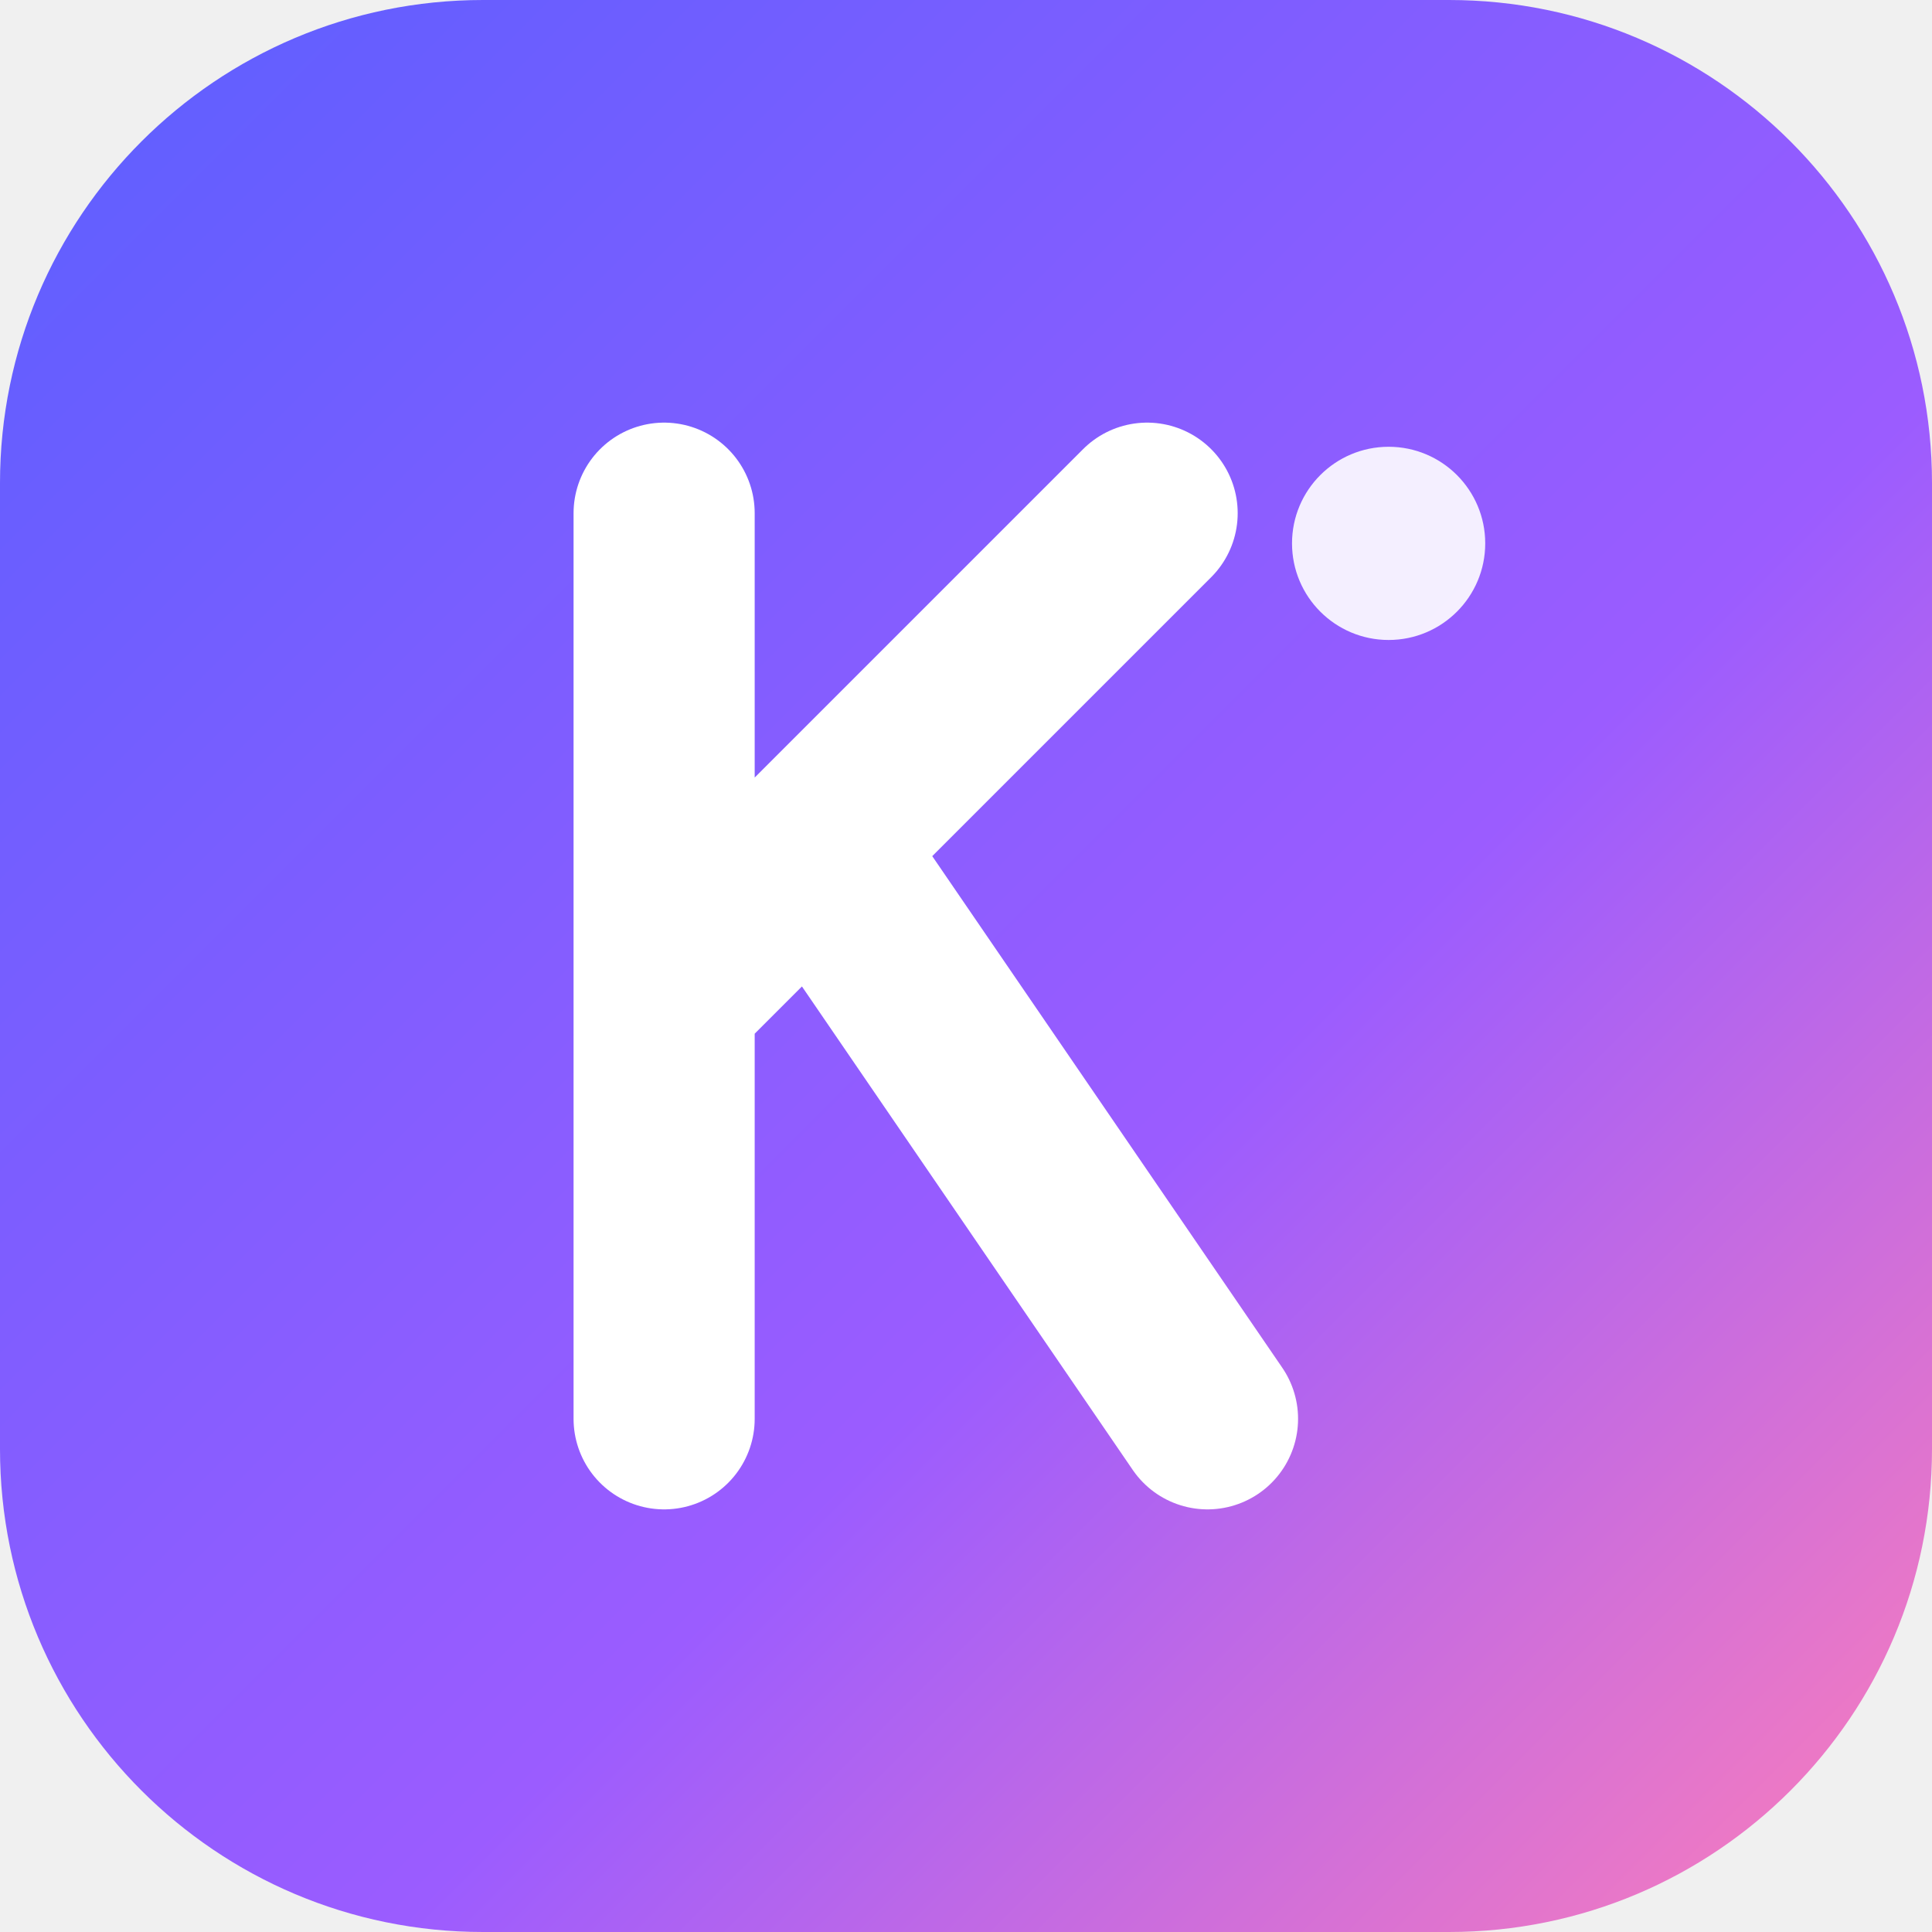
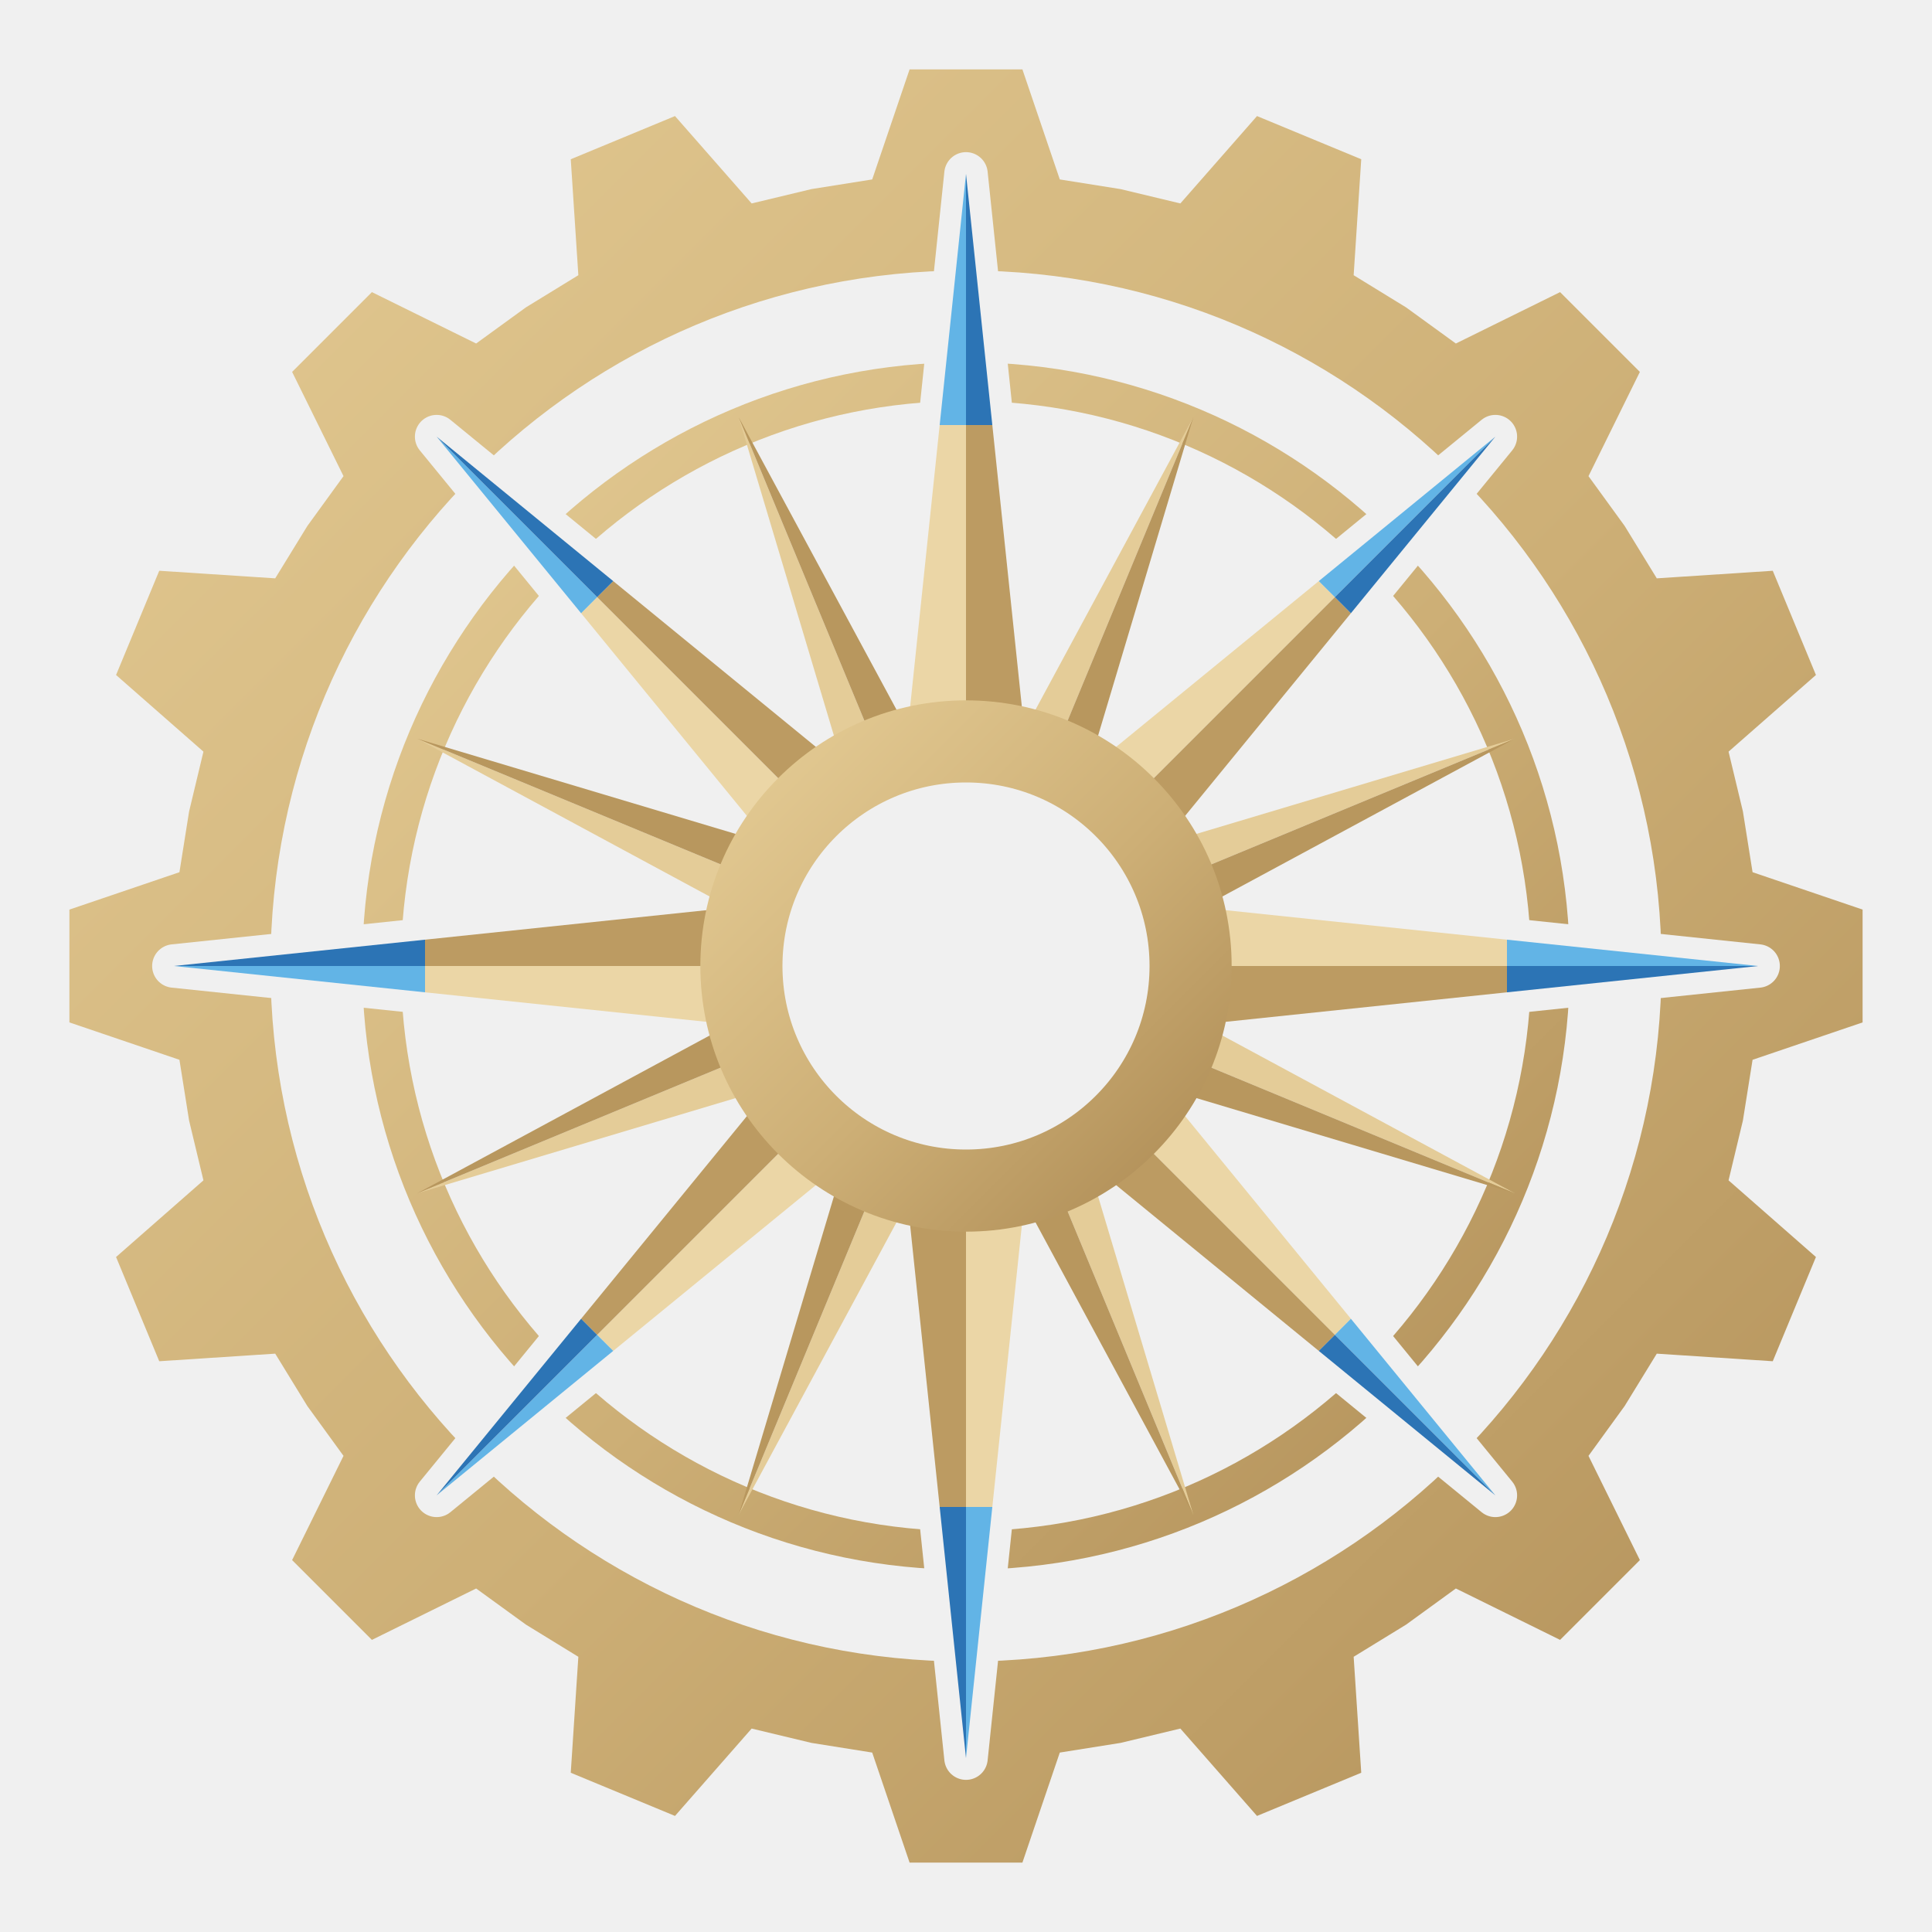
- <svg xmlns="http://www.w3.org/2000/svg" viewBox="0 0 64 64">
+ <svg xmlns="http://www.w3.org/2000/svg" viewBox="0 0 400 400" width="400" height="400">
  <defs>
    <linearGradient id="g" x1="0" y1="0" x2="1" y2="1">
-       <stop offset="0" stop-color="#5B5FFF" />
-       <stop offset="0.6" stop-color="#9B5CFF" />
-       <stop offset="1" stop-color="#FF7FB8" />
+       <stop offset="0" stop-color="#E4CB94" />
+       <stop offset="0.55" stop-color="#CDAF76" />
+       <stop offset="1" stop-color="#B08E57" />
    </linearGradient>
+     <mask id="k" maskUnits="userSpaceOnUse" x="0" y="0" width="400" height="400">
+       <rect width="400" height="400" fill="#fff" />
+       <polygon points="240.00,187.00 364.00,200.00 240.00,213.00" fill="#000" stroke="#000" stroke-width="9" stroke-linejoin="round" />
+       <polygon points="187.00,160.00 200.00,36.00 213.00,160.00" fill="#000" stroke="#000" stroke-width="9" stroke-linejoin="round" />
+       <polygon points="160.00,213.00 36.00,200.00 160.00,187.00" fill="#000" stroke="#000" stroke-width="9" stroke-linejoin="round" />
+       <polygon points="213.00,240.00 200.00,364.00 187.00,240.00" fill="#000" stroke="#000" stroke-width="9" stroke-linejoin="round" />
+       <polygon points="220.15,163.58 309.60,90.40 236.42,179.85" fill="#000" stroke="#000" stroke-width="9" stroke-linejoin="round" />
+       <polygon points="163.58,179.85 90.40,90.40 179.85,163.58" fill="#000" stroke="#000" stroke-width="9" stroke-linejoin="round" />
+       <polygon points="179.85,236.42 90.40,309.60 163.58,220.15" fill="#000" stroke="#000" stroke-width="9" stroke-linejoin="round" />
+       <polygon points="236.42,220.15 309.60,309.60 220.15,236.42" fill="#000" stroke="#000" stroke-width="9" stroke-linejoin="round" />
+     </mask>
  </defs>
-   <rect width="64" height="64" rx="16" fill="url(#g)" />
-   <path d="M22 17 v30 M22 33 l16 -16 M27 28 l13 19" stroke="#fff" stroke-width="6" stroke-linecap="round" stroke-linejoin="round" fill="none" />
-   <circle cx="46" cy="18" r="3.2" fill="#fff" opacity="0.9" />
+   <g mask="url(#k)">
+     <path d="M360.85,231.99 L362.85,219.42 L385.63,211.68 L385.63,188.32 L362.85,180.58 L360.85,168.00 L357.88,155.62 L375.97,139.75 L367.03,118.17 L343.02,119.74 L336.36,108.88 L328.88,98.58 L339.52,77.00 L323.00,60.48 L301.42,71.12 L291.11,63.64 L280.26,56.98 L281.83,32.97 L260.25,24.03 L244.38,42.12 L231.99,39.15 L219.42,37.15 L211.68,14.37 L188.32,14.37 L180.58,37.15 L168.00,39.15 L155.62,42.12 L139.75,24.03 L118.17,32.97 L119.74,56.98 L108.88,63.64 L98.58,71.12 L77.00,60.48 L60.48,77.00 L71.12,98.58 L63.64,108.89 L56.98,119.74 L32.97,118.17 L24.03,139.75 L42.12,155.62 L39.15,168.01 L37.15,180.58 L14.37,188.32 L14.37,211.68 L37.15,219.42 L39.15,232.00 L42.12,244.38 L24.03,260.25 L32.97,281.83 L56.98,280.26 L63.64,291.12 L71.12,301.42 L60.48,323.00 L77.00,339.52 L98.58,328.88 L108.89,336.36 L119.74,343.02 L118.17,367.03 L139.75,375.97 L155.62,357.88 L168.01,360.85 L180.58,362.85 L188.32,385.63 L211.68,385.63 L219.42,362.85 L232.00,360.85 L244.38,357.88 L260.25,375.97 L281.83,367.03 L280.26,343.02 L291.12,336.36 L301.42,328.88 L323.00,339.52 L339.52,323.00 L328.88,301.42 L336.36,291.11 L343.02,280.26 L367.03,281.83 L375.97,260.25 L357.88,244.38 Z M344,200 A144,144 0 1,0 56,200 A144,144 0 1,0 344,200 Z" fill="url(#g)" fill-rule="evenodd" />
+     <circle cx="200" cy="200" r="121" fill="none" stroke="url(#g)" stroke-width="8" />
+   </g>
+   <polygon points="236.96,184.69 233.70,176.84 313.64,152.93" fill="#E4CC98" />
+   <polygon points="236.96,184.69 240.21,192.55 313.64,152.93" fill="#B8975E" />
+   <polygon points="215.31,163.04 207.45,159.79 247.07,86.36" fill="#E4CC98" />
+   <polygon points="215.31,163.04 223.16,166.30 247.07,86.36" fill="#B8975E" />
+   <polygon points="184.69,163.04 176.84,166.30 152.93,86.36" fill="#E4CC98" />
+   <polygon points="184.69,163.04 192.55,159.79 152.93,86.36" fill="#B8975E" />
+   <polygon points="163.04,184.69 159.79,192.55 86.36,152.93" fill="#E4CC98" />
+   <polygon points="163.04,184.69 166.30,176.84 86.36,152.93" fill="#B8975E" />
+   <polygon points="163.04,215.31 166.30,223.16 86.36,247.07" fill="#E4CC98" />
+   <polygon points="163.04,215.31 159.79,207.45 86.36,247.07" fill="#B8975E" />
+   <polygon points="184.69,236.96 192.55,240.21 152.93,313.64" fill="#E4CC98" />
+   <polygon points="184.69,236.96 176.84,233.70 152.93,313.64" fill="#B8975E" />
+   <polygon points="215.31,236.96 223.16,233.70 247.07,313.64" fill="#E4CC98" />
+   <polygon points="215.31,236.96 207.45,240.21 247.07,313.64" fill="#B8975E" />
+   <polygon points="236.96,215.31 240.21,207.45 313.64,247.07" fill="#E4CC98" />
+   <polygon points="236.96,215.31 233.70,223.16 313.64,247.07" fill="#B8975E" />
+   <polygon points="240.00,200.00 240.00,187.00 312.00,194.55 312.00,200.00" fill="#EBD6A6" />
+   <polygon points="240.00,200.00 240.00,213.00 312.00,205.45 312.00,200.00" fill="#BC9B62" />
+   <polygon points="312.00,200.00 312.00,194.55 364.00,200.00" fill="#62B4E6" />
+   <polygon points="312.00,200.00 312.00,205.45 364.00,200.00" fill="#2C74B5" />
+   <polygon points="200.00,160.00 187.00,160.00 194.55,88.00 200.00,88.00" fill="#EBD6A6" />
+   <polygon points="200.00,160.00 213.00,160.00 205.45,88.00 200.00,88.00" fill="#BC9B62" />
+   <polygon points="200.00,88.00 194.55,88.00 200.00,36.00" fill="#62B4E6" />
+   <polygon points="200.00,88.00 205.45,88.00 200.00,36.00" fill="#2C74B5" />
+   <polygon points="160.00,200.00 160.00,213.00 88.00,205.45 88.00,200.00" fill="#EBD6A6" />
+   <polygon points="160.00,200.00 160.00,187.00 88.00,194.55 88.00,200.00" fill="#BC9B62" />
+   <polygon points="88.00,200.00 88.00,205.45 36.00,200.00" fill="#62B4E6" />
+   <polygon points="88.00,200.00 88.00,194.55 36.00,200.00" fill="#2C74B5" />
+   <polygon points="200.00,240.00 213.00,240.00 205.45,312.00 200.00,312.00" fill="#EBD6A6" />
+   <polygon points="200.00,240.00 187.00,240.00 194.55,312.00 200.00,312.00" fill="#BC9B62" />
+   <polygon points="200.00,312.00 205.45,312.00 200.00,364.00" fill="#62B4E6" />
+   <polygon points="200.00,312.00 194.55,312.00 200.00,364.00" fill="#2C74B5" />
+   <polygon points="228.28,171.72 220.15,163.58 273.04,120.31 276.37,123.63" fill="#EBD6A6" />
+   <polygon points="228.28,171.72 236.42,179.85 279.69,126.96 276.37,123.63" fill="#BC9B62" />
+   <polygon points="276.37,123.63 273.04,120.31 309.60,90.40" fill="#62B4E6" />
+   <polygon points="276.37,123.63 279.69,126.96 309.60,90.40" fill="#2C74B5" />
+   <polygon points="171.72,171.72 163.58,179.85 120.31,126.96 123.63,123.63" fill="#EBD6A6" />
+   <polygon points="171.72,171.72 179.85,163.58 126.96,120.31 123.63,123.63" fill="#BC9B62" />
+   <polygon points="123.63,123.63 120.31,126.96 90.40,90.40" fill="#62B4E6" />
+   <polygon points="123.63,123.63 126.96,120.31 90.40,90.40" fill="#2C74B5" />
+   <polygon points="171.72,228.28 179.85,236.42 126.96,279.69 123.63,276.37" fill="#EBD6A6" />
+   <polygon points="171.72,228.28 163.58,220.15 120.31,273.04 123.63,276.37" fill="#BC9B62" />
+   <polygon points="123.63,276.37 126.96,279.69 90.40,309.60" fill="#62B4E6" />
+   <polygon points="123.63,276.37 120.31,273.04 90.40,309.60" fill="#2C74B5" />
+   <polygon points="228.28,228.28 236.42,220.15 279.69,273.04 276.37,276.37" fill="#EBD6A6" />
+   <polygon points="228.28,228.28 220.15,236.42 273.04,279.69 276.37,276.37" fill="#BC9B62" />
+   <polygon points="276.37,276.37 279.69,273.04 309.60,309.60" fill="#62B4E6" />
+   <polygon points="276.37,276.37 273.04,279.69 309.60,309.60" fill="#2C74B5" />
+   <circle cx="200" cy="200" r="46.5" fill="none" stroke="url(#g)" stroke-width="17" />
</svg>
